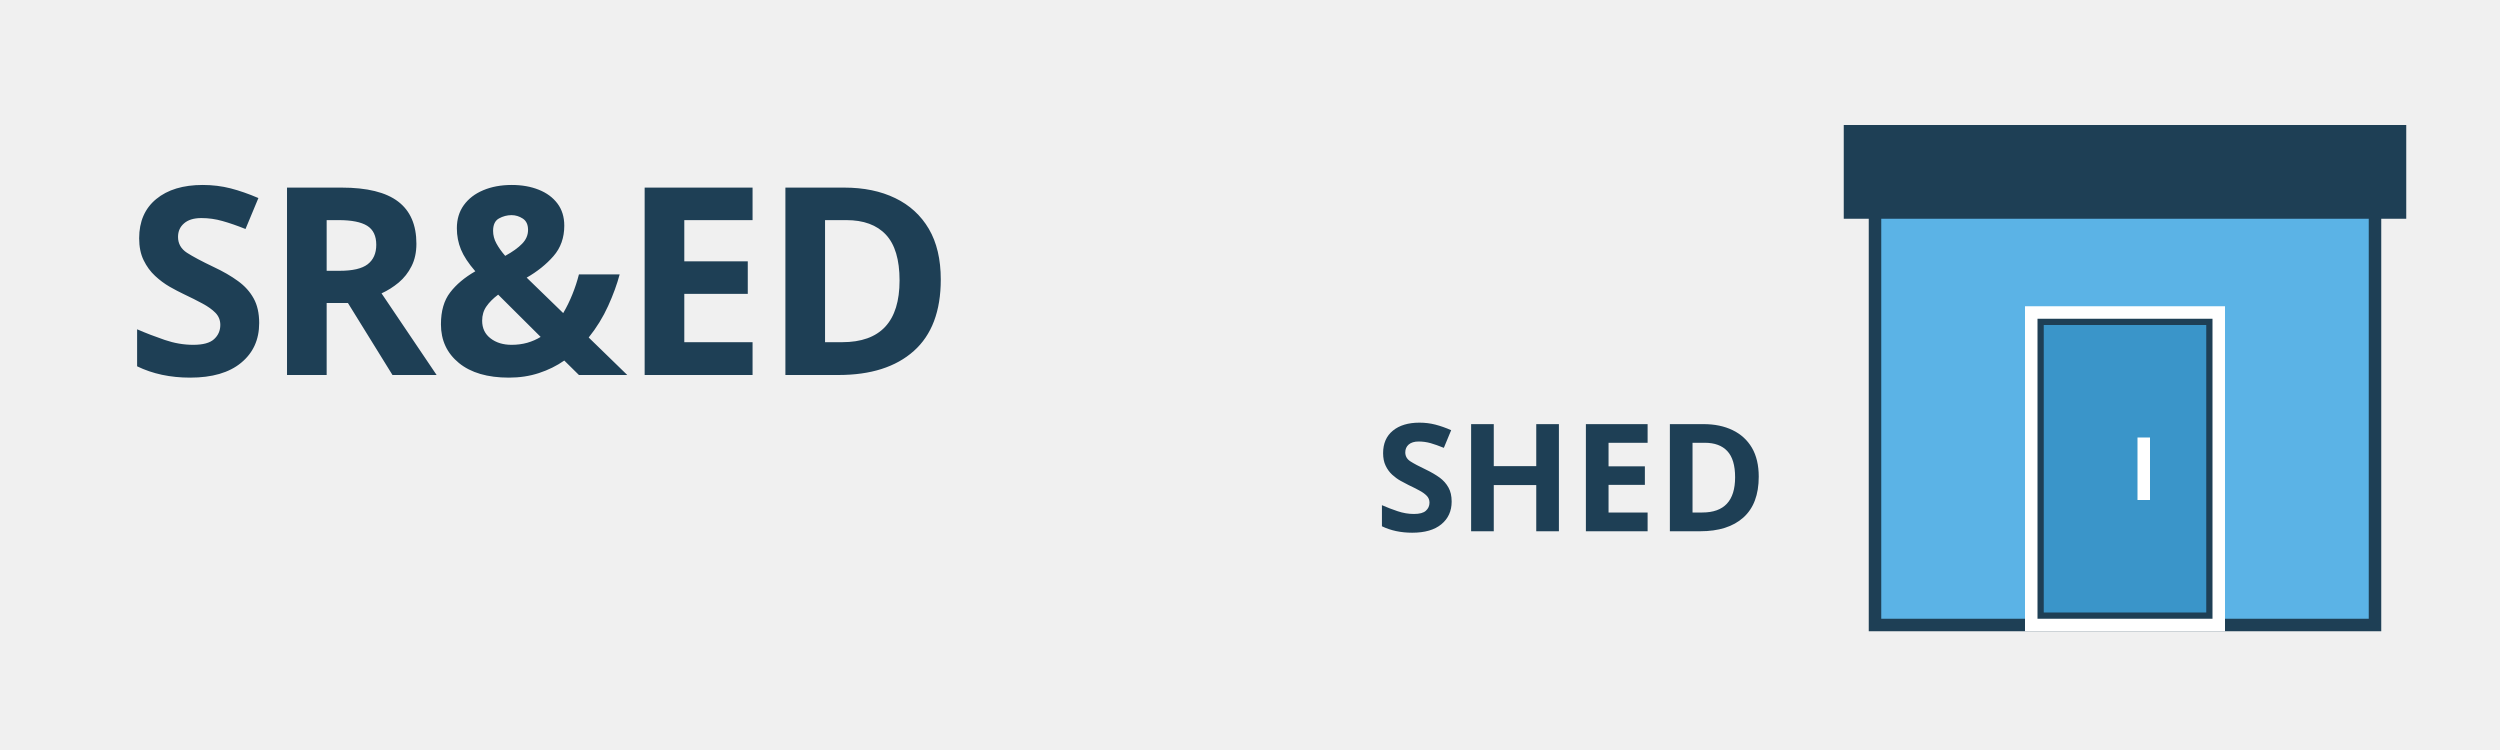
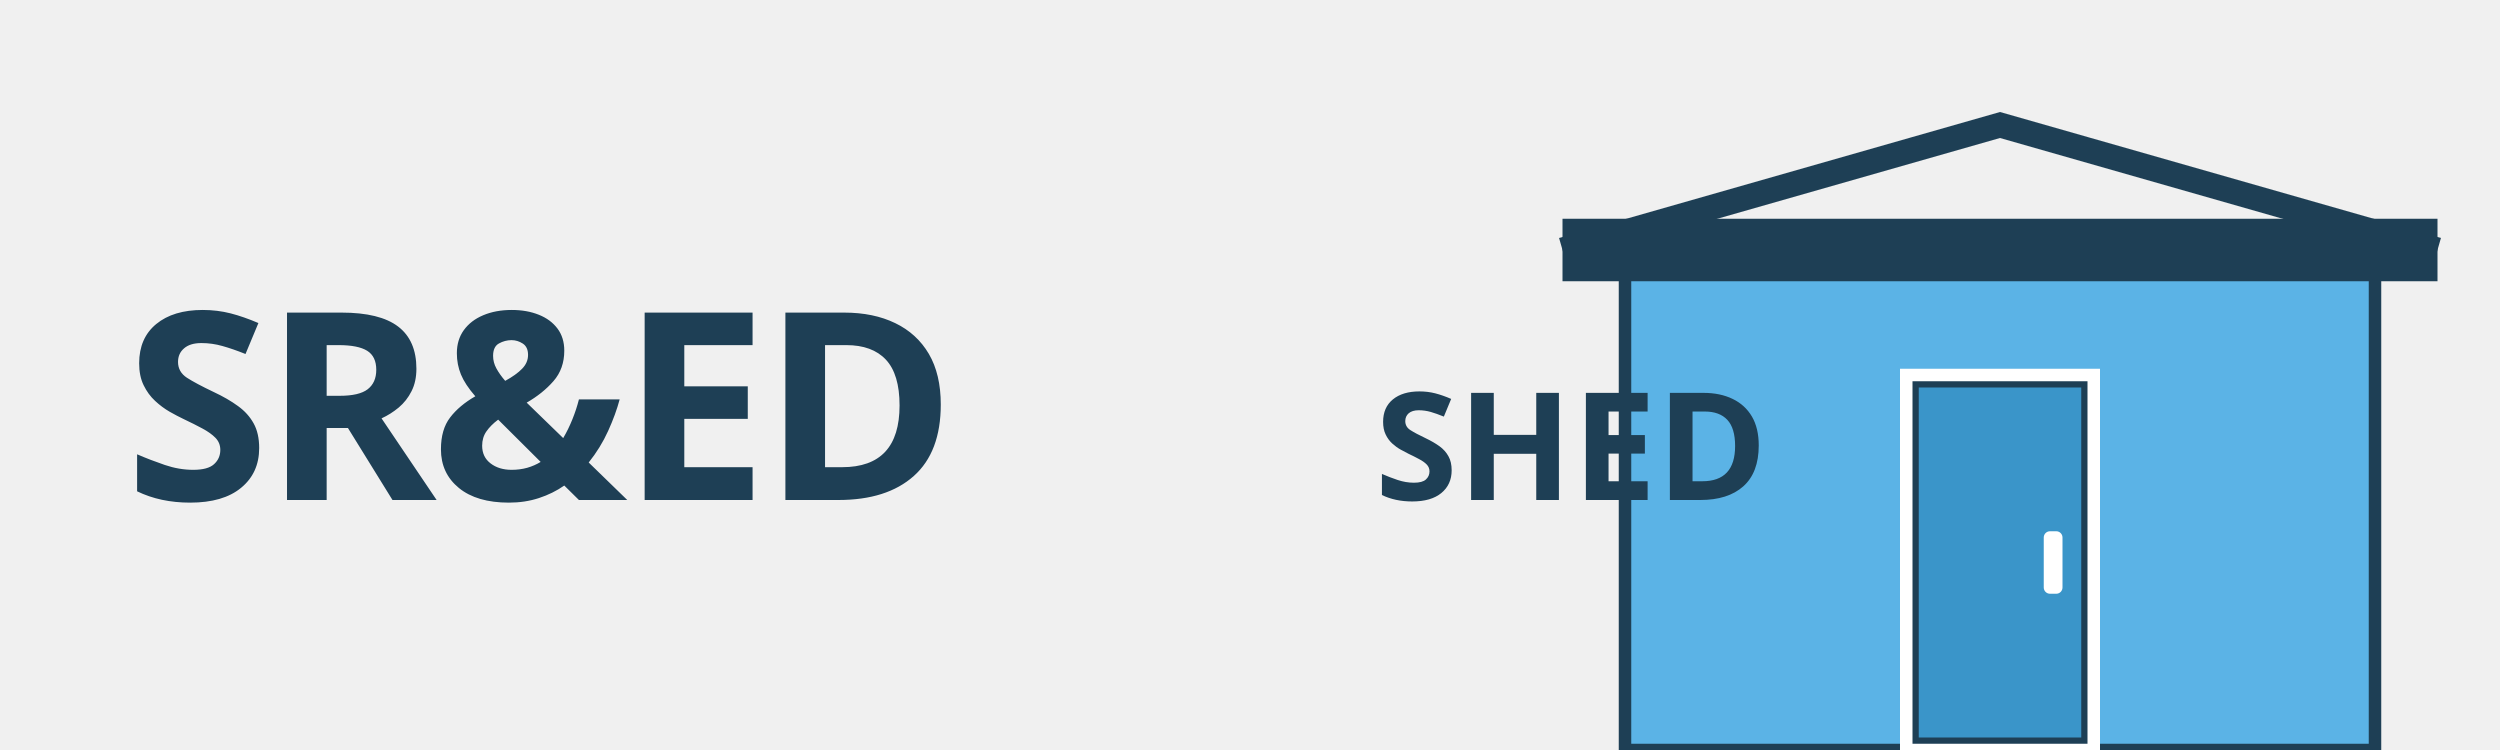
<svg xmlns="http://www.w3.org/2000/svg" viewBox="0 0 400 120" width="400" height="120">
-   <defs>
-     <linearGradient id="shedGradient" x1="0%" y1="0%" x2="100%" y2="100%">
-       <stop offset="0%" style="stop-color:#2B5B7B;stop-opacity:1" />
-       <stop offset="100%" style="stop-color:#1E3F55;stop-opacity:1" />
-     </linearGradient>
-     <linearGradient id="windowGradient" x1="0%" y1="0%" x2="100%" y2="100%">
-       <stop offset="0%" style="stop-color:#5BB3E6;stop-opacity:1" />
-       <stop offset="100%" style="stop-color:#3A95C9;stop-opacity:1" />
-     </linearGradient>
-   </defs>
-   <rect width="400" height="120" fill="transparent" />
-   <text x="20" y="60" font-family="Arial Black, sans-serif" font-size="42" font-weight="900" fill="#1E3F55" letter-spacing="-1">
+   <text x="20" y="80" font-family="Arial Black, sans-serif" font-size="42" font-weight="900" fill="#1E3F55" letter-spacing="-1">
    SR&amp;ED
  </text>
-   <g transform="translate(300, 20)">
-     <rect x="0" y="10" width="80" height="70" fill="#5BB3E6" stroke="#1E3F55" stroke-width="2" />
-     <rect x="-5" y="0" width="90" height="15" fill="#1E3F55" />
-     <rect x="25" y="30" width="30" height="50" fill="#1E3F55" stroke="#FFFFFF" stroke-width="2" />
-     <rect x="27" y="32" width="26" height="46" fill="#3A95C9" />
-     <rect x="42" y="50" width="2" height="10" fill="#FFFFFF" />
+   <g transform="translate(260, 20)">
+     <rect x="0" y="20" width="120" height="80" fill="#5BB3E6" stroke="#1E3F55" stroke-width="2" />
+     <path d="M -10,20 L 60,0 L 130,20" fill="none" stroke="#1E3F55" stroke-width="4" />
+     <rect x="-10" y="15" width="140" height="10" fill="#1E3F55" />
+     <rect x="45" y="40" width="30" height="60" fill="#1E3F55" stroke="#FFFFFF" stroke-width="2" />
+     <rect x="47" y="42" width="26" height="56" fill="#3A95C9" />
+     <rect x="67" y="65" width="3" height="10" fill="#FFFFFF" rx="1" />
  </g>
-   <text x="220" y="85" font-family="Arial Black, sans-serif" font-size="24" font-weight="900" fill="#1E3F55">
+   <text x="220" y="80" font-family="Arial Black, sans-serif" font-size="24" font-weight="900" fill="#1E3F55">
    SHED
  </text>
</svg>
